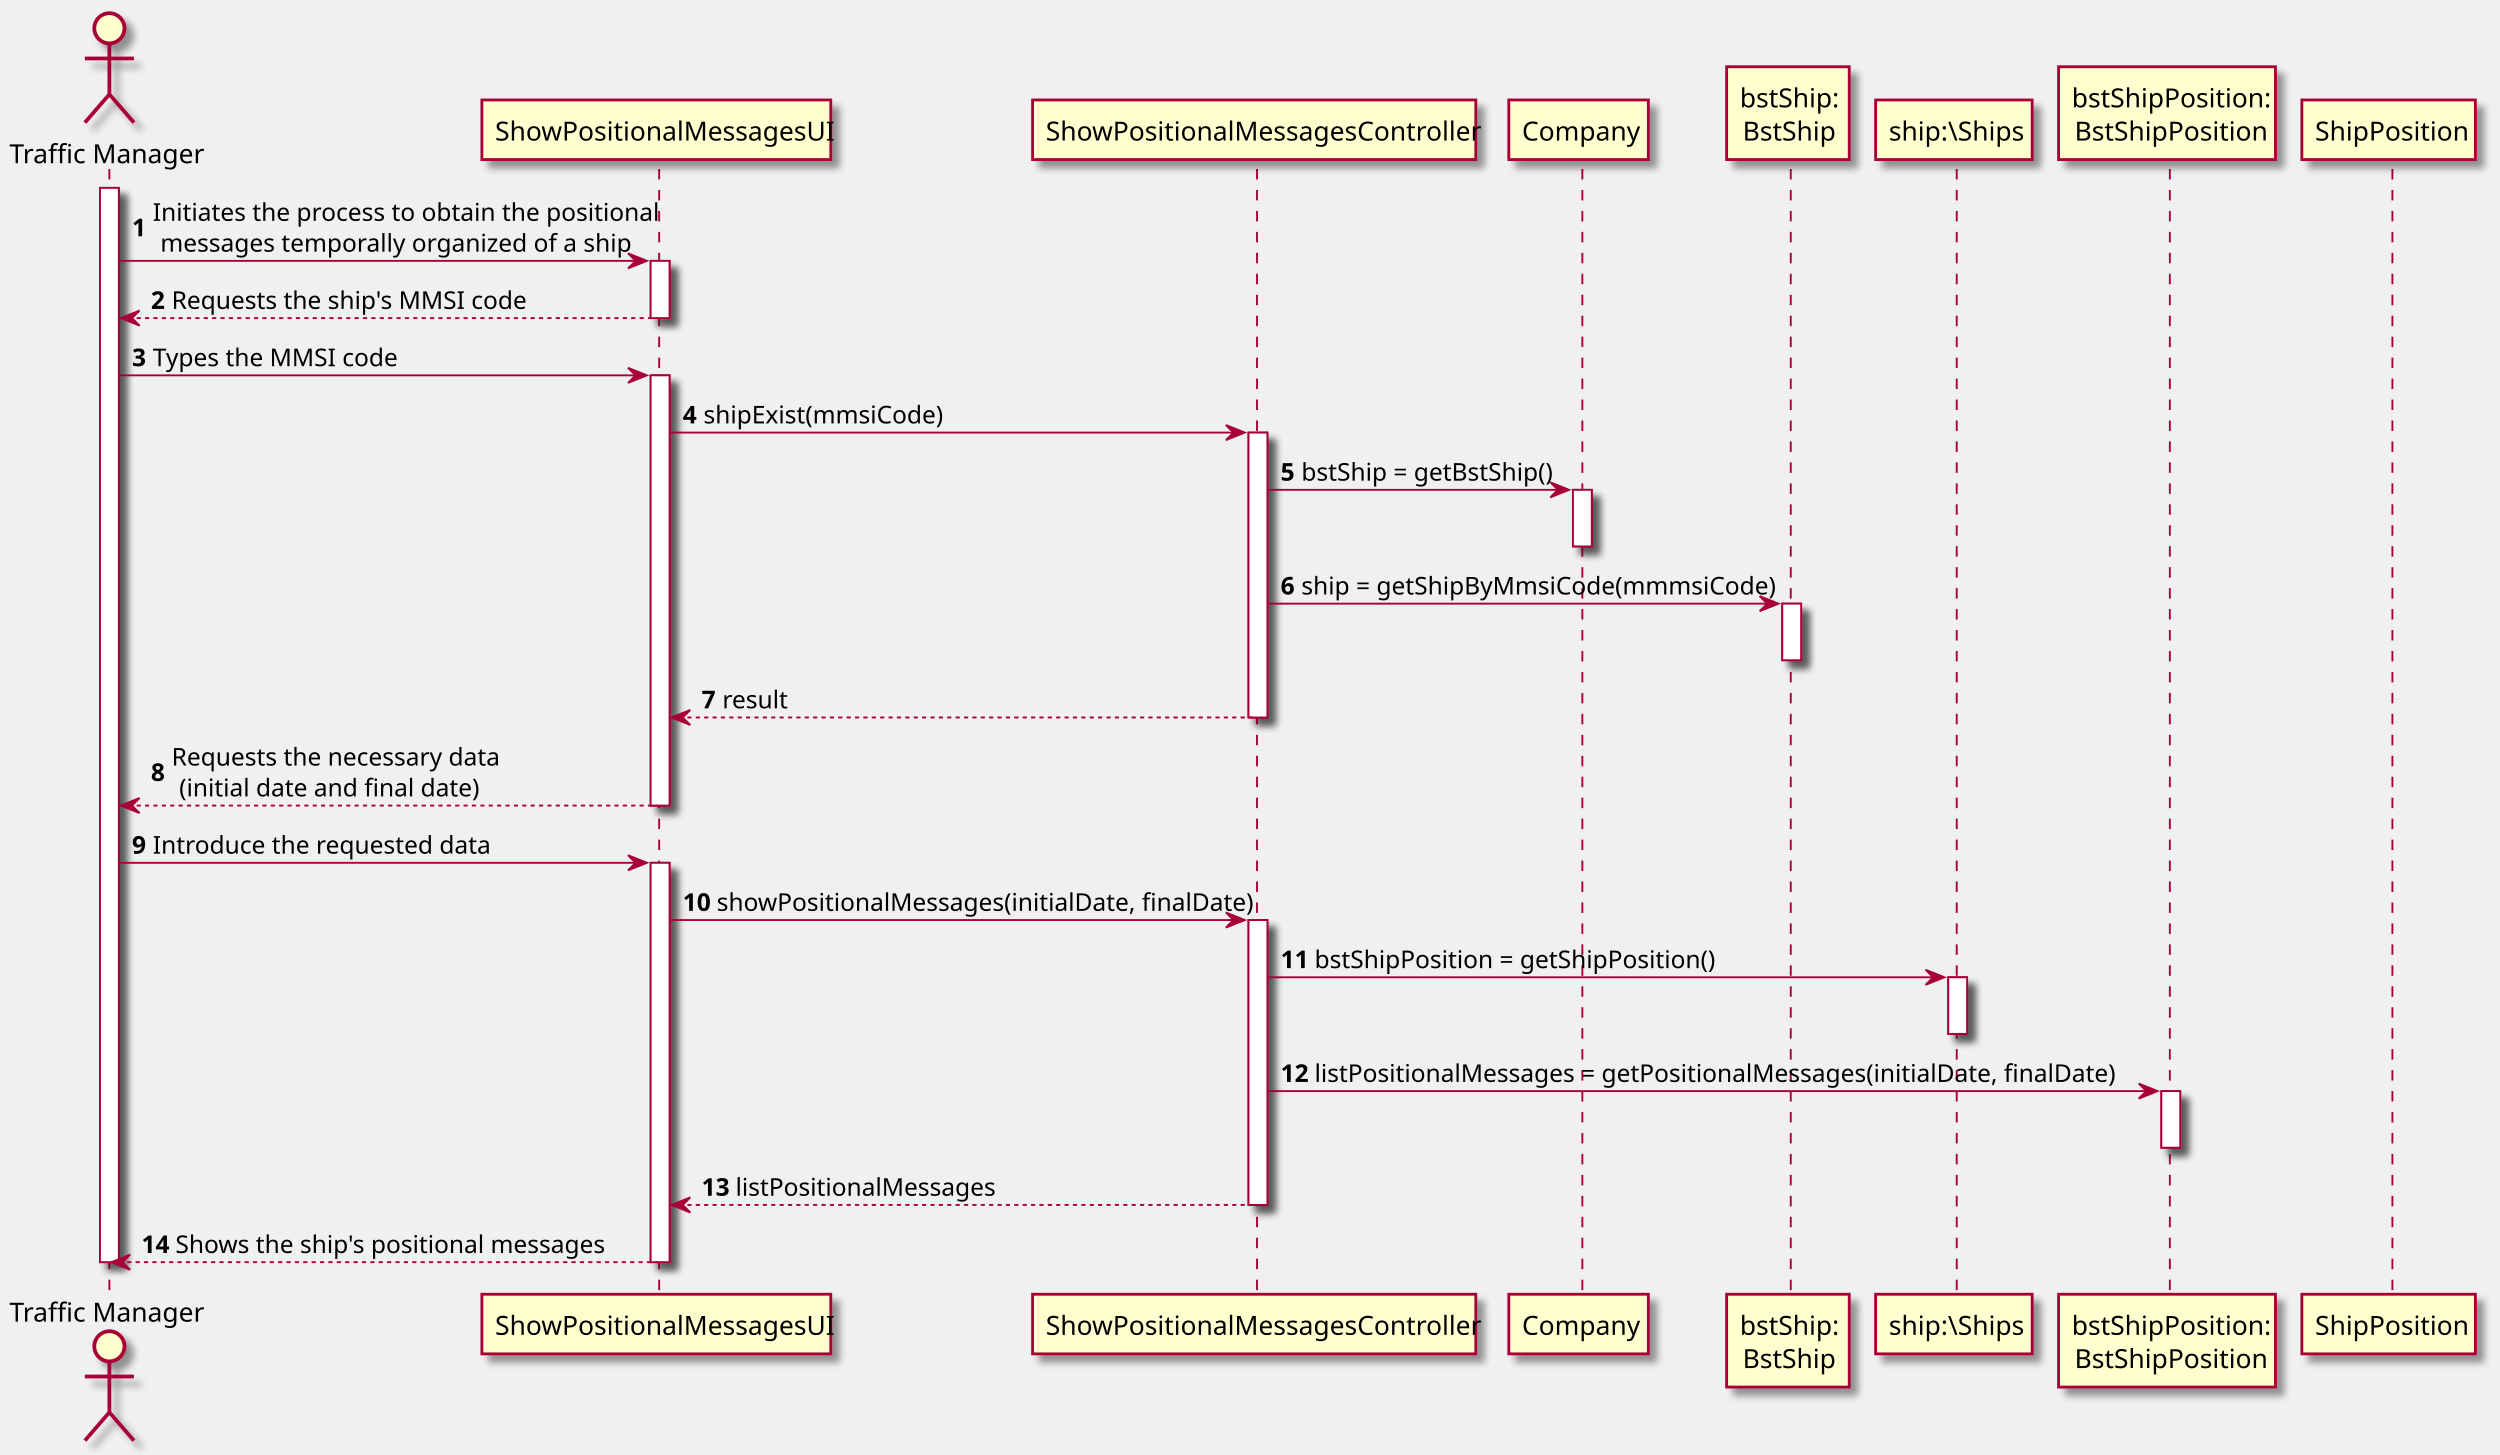
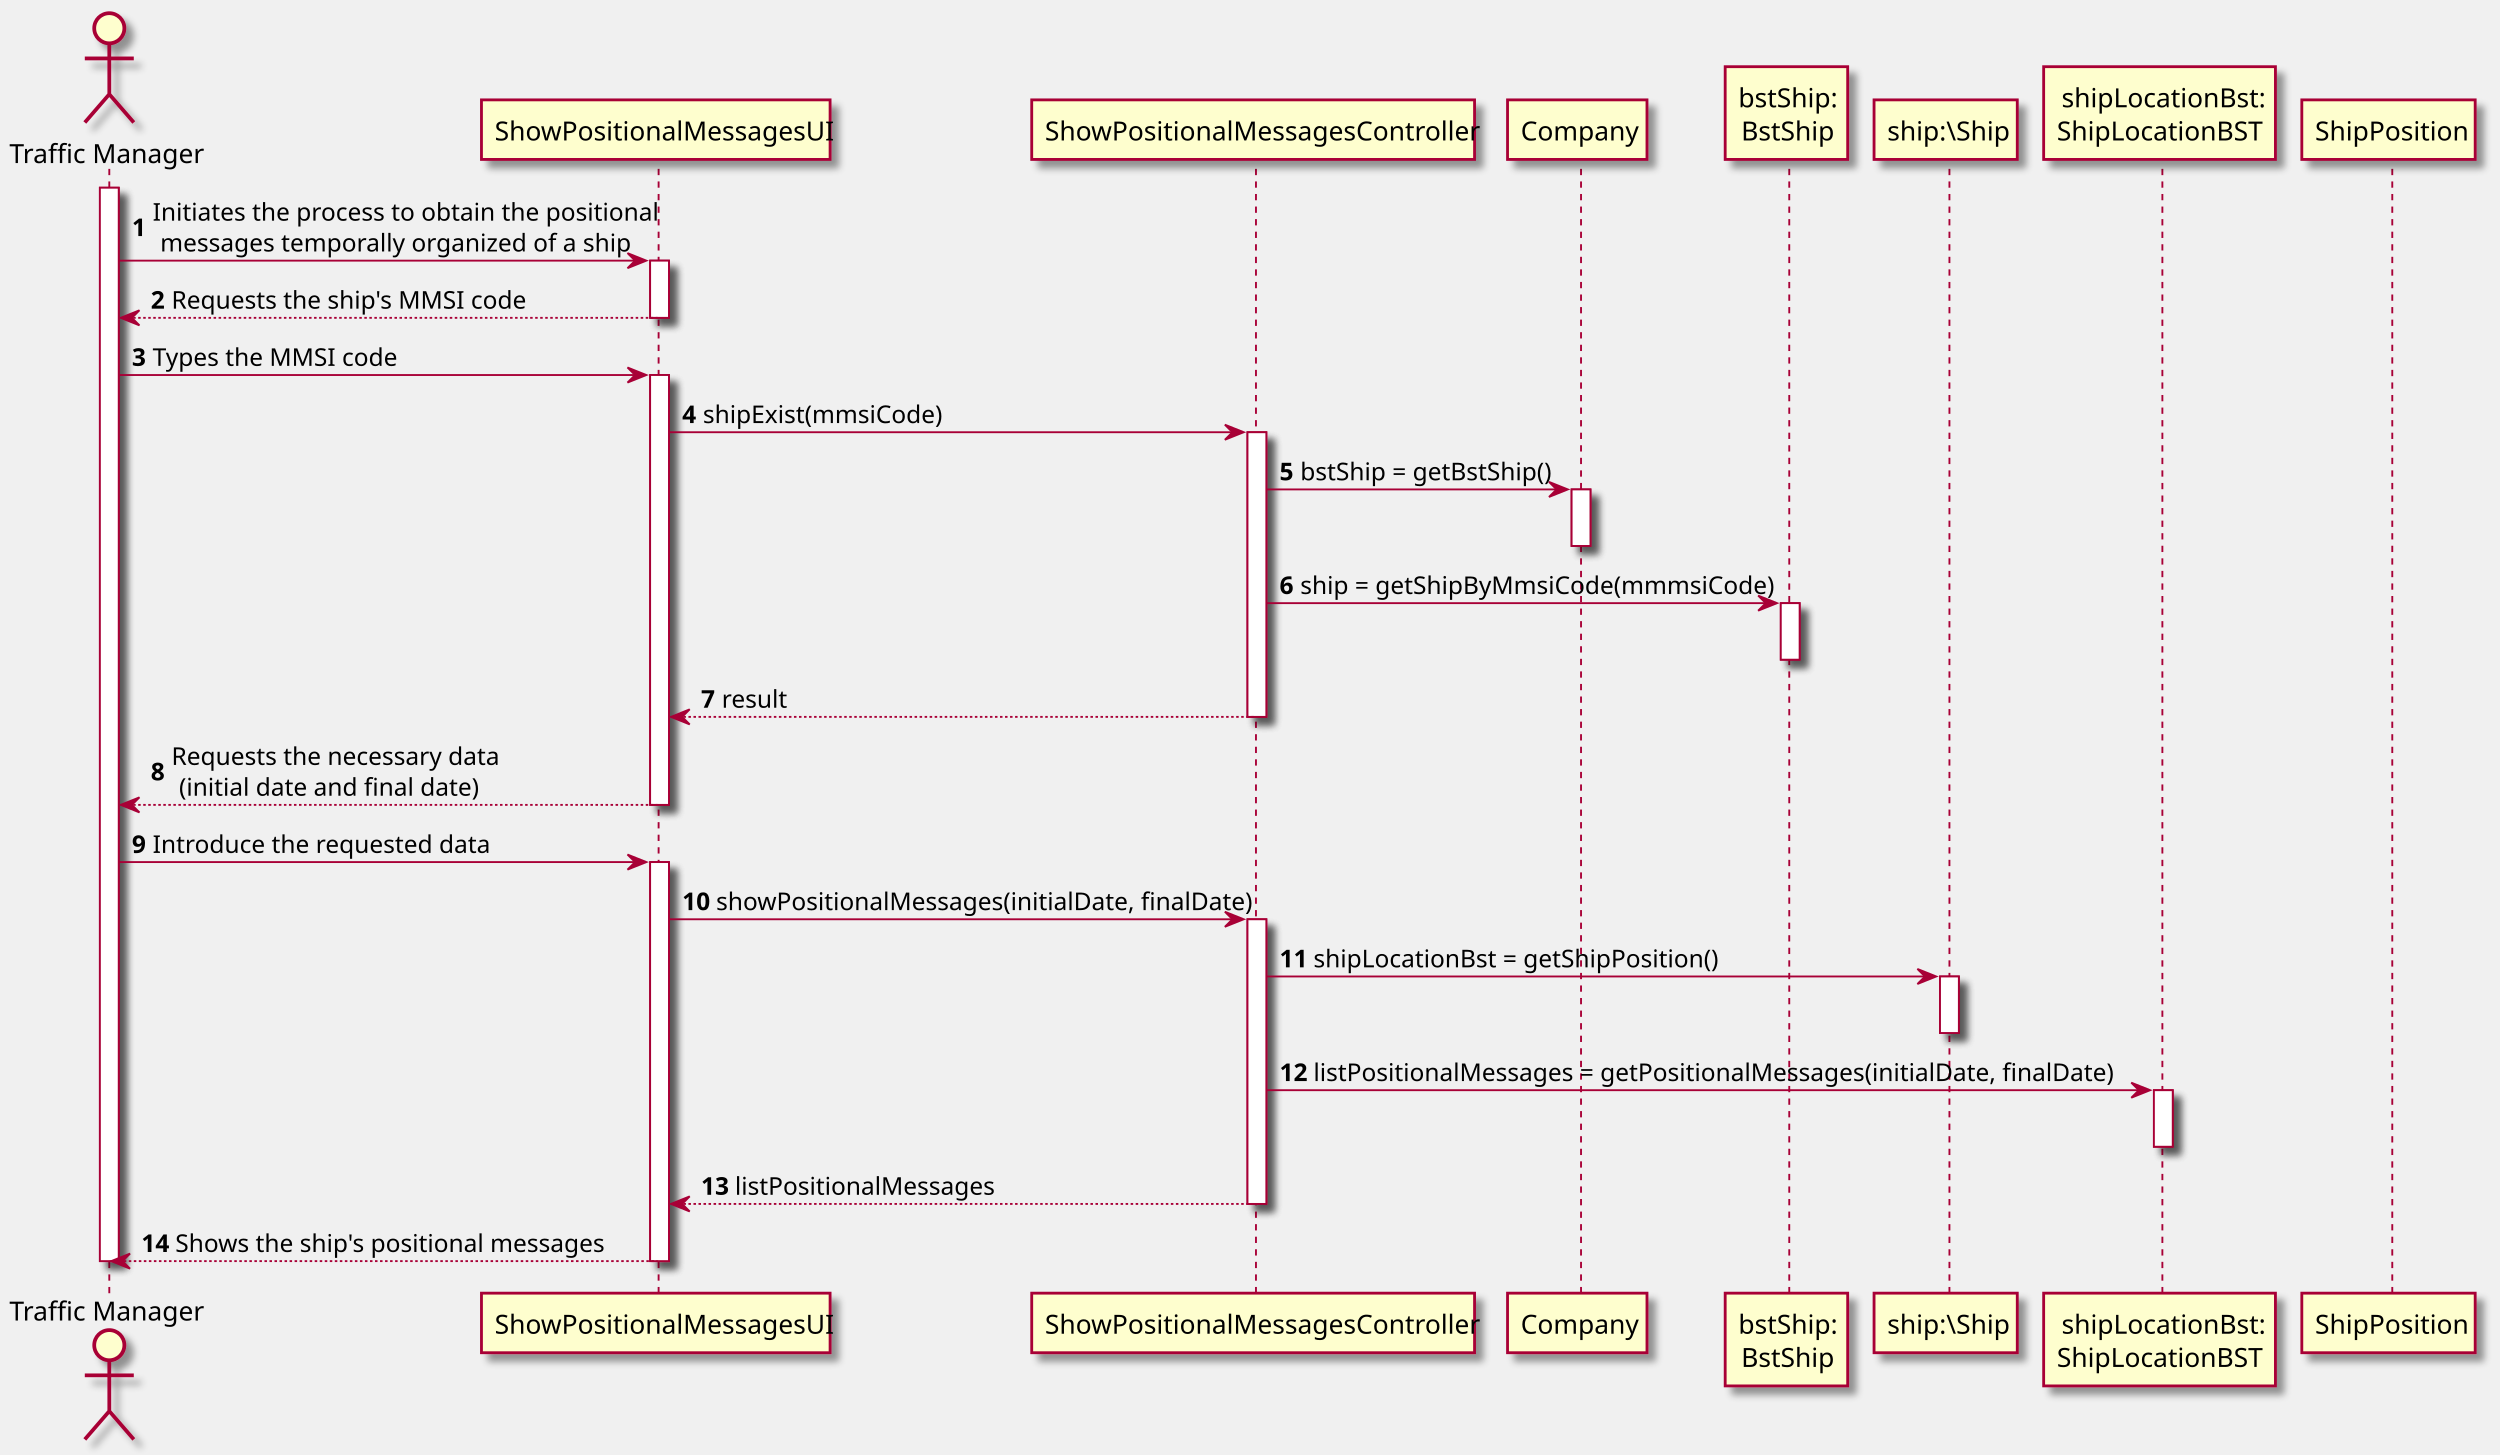
- <svg xmlns="http://www.w3.org/2000/svg" contentScriptType="application/ecmascript" contentStyleType="text/css" height="694.8px" preserveAspectRatio="none" style="width:1193px;height:694px;" version="1.1" viewBox="0 0 1193 694" width="1193.4px" zoomAndPan="magnify">
+ <svg xmlns="http://www.w3.org/2000/svg" contentScriptType="application/ecmascript" contentStyleType="text/css" height="1158px" preserveAspectRatio="none" style="width:1990px;height:1158px;" version="1.1" viewBox="0 0 1990 1158" width="1990.5px" zoomAndPan="magnify">
  <defs>
-     <filter height="300%" id="f17ytvxki467ck" width="300%" x="-1" y="-1">
-       <feGaussianBlur result="blurOut" stdDeviation="1.8" />
+     <filter height="300%" id="fx8nibefxj33z" width="300%" x="-1" y="-1">
+       <feGaussianBlur result="blurOut" stdDeviation="3.0" />
      <feColorMatrix in="blurOut" result="blurOut2" type="matrix" values="0 0 0 0 0 0 0 0 0 0 0 0 0 0 0 0 0 0 .4 0" />
-       <feOffset dx="3.6" dy="3.6" in="blurOut2" result="blurOut3" />
+       <feOffset dx="6.0" dy="6.0" in="blurOut2" result="blurOut3" />
      <feBlend in="SourceGraphic" in2="blurOut3" mode="normal" />
    </filter>
  </defs>
  <g>
-     <rect fill="#FFFFFF" filter="url(#f17ytvxki467ck)" height="512.663" style="stroke:#A80036;stroke-width:0.9;" width="9" x="47.7" y="89.648" />
-     <rect fill="#FFFFFF" filter="url(#f17ytvxki467ck)" height="27.316" style="stroke:#A80036;stroke-width:0.9;" width="9" x="310.5" y="124.481" />
-     <rect fill="#FFFFFF" filter="url(#f17ytvxki467ck)" height="205.298" style="stroke:#A80036;stroke-width:0.9;" width="9" x="310.5" y="179.114" />
-     <rect fill="#FFFFFF" filter="url(#f17ytvxki467ck)" height="190.582" style="stroke:#A80036;stroke-width:0.9;" width="9" x="310.5" y="411.729" />
-     <rect fill="#FFFFFF" filter="url(#f17ytvxki467ck)" height="135.949" style="stroke:#A80036;stroke-width:0.9;" width="9" x="595.8" y="206.43" />
-     <rect fill="#FFFFFF" filter="url(#f17ytvxki467ck)" height="135.949" style="stroke:#A80036;stroke-width:0.9;" width="9" x="595.8" y="439.045" />
-     <rect fill="#FFFFFF" filter="url(#f17ytvxki467ck)" height="27" style="stroke:#A80036;stroke-width:0.9;" width="9" x="750.6" y="233.747" />
-     <rect fill="#FFFFFF" filter="url(#f17ytvxki467ck)" height="27" style="stroke:#A80036;stroke-width:0.9;" width="9" x="850.5" y="288.063" />
-     <rect fill="#FFFFFF" filter="url(#f17ytvxki467ck)" height="27" style="stroke:#A80036;stroke-width:0.9;" width="9" x="929.7" y="466.362" />
-     <rect fill="#FFFFFF" filter="url(#f17ytvxki467ck)" height="27" style="stroke:#A80036;stroke-width:0.9;" width="9" x="1031.4" y="520.678" />
-     <line style="stroke:#A80036;stroke-width:0.9;stroke-dasharray:5.0,5.0;" x1="52.2" x2="52.2" y1="80.648" y2="618.511" />
-     <line style="stroke:#A80036;stroke-width:0.9;stroke-dasharray:5.0,5.0;" x1="314.55" x2="314.55" y1="80.648" y2="618.511" />
-     <line style="stroke:#A80036;stroke-width:0.9;stroke-dasharray:5.0,5.0;" x1="599.85" x2="599.85" y1="80.648" y2="618.511" />
-     <line style="stroke:#A80036;stroke-width:0.9;stroke-dasharray:5.0,5.0;" x1="755.1" x2="755.1" y1="80.648" y2="618.511" />
-     <line style="stroke:#A80036;stroke-width:0.9;stroke-dasharray:5.0,5.0;" x1="854.55" x2="854.55" y1="80.648" y2="618.511" />
-     <line style="stroke:#A80036;stroke-width:0.9;stroke-dasharray:5.0,5.0;" x1="933.75" x2="933.75" y1="80.648" y2="618.511" />
-     <line style="stroke:#A80036;stroke-width:0.9;stroke-dasharray:5.0,5.0;" x1="1035.45" x2="1035.45" y1="80.648" y2="618.511" />
-     <line style="stroke:#A80036;stroke-width:0.9;stroke-dasharray:5.0,5.0;" x1="1141.65" x2="1141.65" y1="80.648" y2="618.511" />
-     <text fill="#000000" font-family="sans-serif" font-size="12.6" lengthAdjust="spacing" textLength="90" x="4.5" y="77.88">Traffic Manager</text>
-     <ellipse cx="52.2" cy="13.5" fill="#FEFECE" filter="url(#f17ytvxki467ck)" rx="7.2" ry="7.2" style="stroke:#A80036;stroke-width:1.8;" />
-     <path d="M52.2,20.7 L52.2,45 M40.5,27.9 L63.9,27.9 M52.2,45 L40.5,58.5 M52.2,45 L63.9,58.5 " fill="none" filter="url(#f17ytvxki467ck)" style="stroke:#A80036;stroke-width:1.8;" />
-     <text fill="#000000" font-family="sans-serif" font-size="12.6" lengthAdjust="spacing" textLength="90" x="4.5" y="630.691">Traffic Manager</text>
-     <ellipse cx="52.2" cy="642.459" fill="#FEFECE" filter="url(#f17ytvxki467ck)" rx="7.2" ry="7.2" style="stroke:#A80036;stroke-width:1.8;" />
-     <path d="M52.2,649.659 L52.2,673.959 M40.5,656.859 L63.9,656.859 M52.2,673.959 L40.5,687.459 M52.2,673.959 L63.9,687.459 " fill="none" filter="url(#f17ytvxki467ck)" style="stroke:#A80036;stroke-width:1.8;" />
-     <rect fill="#FEFECE" filter="url(#f17ytvxki467ck)" height="28.448" style="stroke:#A80036;stroke-width:1.35;" width="166.5" x="229.95" y="47.7" />
-     <text fill="#000000" font-family="sans-serif" font-size="12.6" lengthAdjust="spacing" textLength="153.9" x="236.25" y="67.08">ShowPositionalMessagesUI</text>
-     <rect fill="#FEFECE" filter="url(#f17ytvxki467ck)" height="28.448" style="stroke:#A80036;stroke-width:1.35;" width="166.5" x="229.95" y="617.611" />
-     <text fill="#000000" font-family="sans-serif" font-size="12.6" lengthAdjust="spacing" textLength="153.9" x="236.25" y="636.991">ShowPositionalMessagesUI</text>
-     <rect fill="#FEFECE" filter="url(#f17ytvxki467ck)" height="28.448" style="stroke:#A80036;stroke-width:1.35;" width="211.5" x="492.75" y="47.7" />
-     <text fill="#000000" font-family="sans-serif" font-size="12.6" lengthAdjust="spacing" textLength="198.9" x="499.05" y="67.08">ShowPositionalMessagesController</text>
-     <rect fill="#FEFECE" filter="url(#f17ytvxki467ck)" height="28.448" style="stroke:#A80036;stroke-width:1.35;" width="211.5" x="492.75" y="617.611" />
-     <text fill="#000000" font-family="sans-serif" font-size="12.6" lengthAdjust="spacing" textLength="198.9" x="499.05" y="636.991">ShowPositionalMessagesController</text>
-     <rect fill="#FEFECE" filter="url(#f17ytvxki467ck)" height="28.448" style="stroke:#A80036;stroke-width:1.35;" width="66.6" x="720" y="47.7" />
-     <text fill="#000000" font-family="sans-serif" font-size="12.6" lengthAdjust="spacing" textLength="54" x="726.3" y="67.08">Company</text>
-     <rect fill="#FEFECE" filter="url(#f17ytvxki467ck)" height="28.448" style="stroke:#A80036;stroke-width:1.35;" width="66.6" x="720" y="617.611" />
-     <text fill="#000000" font-family="sans-serif" font-size="12.6" lengthAdjust="spacing" textLength="54" x="726.3" y="636.991">Company</text>
-     <rect fill="#FEFECE" filter="url(#f17ytvxki467ck)" height="44.297" style="stroke:#A80036;stroke-width:1.35;" width="58.5" x="823.95" y="31.852" />
-     <text fill="#000000" font-family="sans-serif" font-size="12.6" lengthAdjust="spacing" textLength="45.9" x="830.25" y="51.231">bstShip:</text>
-     <text fill="#000000" font-family="sans-serif" font-size="12.6" lengthAdjust="spacing" textLength="43.2" x="831.6" y="67.08">BstShip</text>
-     <rect fill="#FEFECE" filter="url(#f17ytvxki467ck)" height="44.297" style="stroke:#A80036;stroke-width:1.35;" width="58.5" x="823.95" y="617.611" />
-     <text fill="#000000" font-family="sans-serif" font-size="12.6" lengthAdjust="spacing" textLength="45.9" x="830.25" y="636.991">bstShip:</text>
-     <text fill="#000000" font-family="sans-serif" font-size="12.6" lengthAdjust="spacing" textLength="43.2" x="831.6" y="652.839">BstShip</text>
-     <rect fill="#FEFECE" filter="url(#f17ytvxki467ck)" height="28.448" style="stroke:#A80036;stroke-width:1.35;" width="74.7" x="895.05" y="47.7" />
-     <text fill="#000000" font-family="sans-serif" font-size="12.6" lengthAdjust="spacing" textLength="62.1" x="901.35" y="67.08">ship:\Ships</text>
-     <rect fill="#FEFECE" filter="url(#f17ytvxki467ck)" height="28.448" style="stroke:#A80036;stroke-width:1.35;" width="74.7" x="895.05" y="617.611" />
-     <text fill="#000000" font-family="sans-serif" font-size="12.6" lengthAdjust="spacing" textLength="62.1" x="901.35" y="636.991">ship:\Ships</text>
-     <rect fill="#FEFECE" filter="url(#f17ytvxki467ck)" height="44.297" style="stroke:#A80036;stroke-width:1.35;" width="103.5" x="982.35" y="31.852" />
-     <text fill="#000000" font-family="sans-serif" font-size="12.6" lengthAdjust="spacing" textLength="90.9" x="988.65" y="51.231">bstShipPosition:</text>
-     <text fill="#000000" font-family="sans-serif" font-size="12.6" lengthAdjust="spacing" textLength="88.2" x="990" y="67.08">BstShipPosition</text>
-     <rect fill="#FEFECE" filter="url(#f17ytvxki467ck)" height="44.297" style="stroke:#A80036;stroke-width:1.35;" width="103.5" x="982.35" y="617.611" />
-     <text fill="#000000" font-family="sans-serif" font-size="12.6" lengthAdjust="spacing" textLength="90.9" x="988.65" y="636.991">bstShipPosition:</text>
-     <text fill="#000000" font-family="sans-serif" font-size="12.6" lengthAdjust="spacing" textLength="88.2" x="990" y="652.839">BstShipPosition</text>
-     <rect fill="#FEFECE" filter="url(#f17ytvxki467ck)" height="28.448" style="stroke:#A80036;stroke-width:1.35;" width="82.8" x="1098.45" y="47.7" />
-     <text fill="#000000" font-family="sans-serif" font-size="12.6" lengthAdjust="spacing" textLength="70.2" x="1104.75" y="67.08">ShipPosition</text>
-     <rect fill="#FEFECE" filter="url(#f17ytvxki467ck)" height="28.448" style="stroke:#A80036;stroke-width:1.35;" width="82.8" x="1098.45" y="617.611" />
-     <text fill="#000000" font-family="sans-serif" font-size="12.6" lengthAdjust="spacing" textLength="70.2" x="1104.75" y="636.991">ShipPosition</text>
-     <rect fill="#FFFFFF" filter="url(#f17ytvxki467ck)" height="512.663" style="stroke:#A80036;stroke-width:0.9;" width="9" x="47.7" y="89.648" />
-     <rect fill="#FFFFFF" filter="url(#f17ytvxki467ck)" height="27.316" style="stroke:#A80036;stroke-width:0.9;" width="9" x="310.5" y="124.481" />
-     <rect fill="#FFFFFF" filter="url(#f17ytvxki467ck)" height="205.298" style="stroke:#A80036;stroke-width:0.9;" width="9" x="310.5" y="179.114" />
-     <rect fill="#FFFFFF" filter="url(#f17ytvxki467ck)" height="190.582" style="stroke:#A80036;stroke-width:0.9;" width="9" x="310.5" y="411.729" />
-     <rect fill="#FFFFFF" filter="url(#f17ytvxki467ck)" height="135.949" style="stroke:#A80036;stroke-width:0.9;" width="9" x="595.8" y="206.43" />
-     <rect fill="#FFFFFF" filter="url(#f17ytvxki467ck)" height="135.949" style="stroke:#A80036;stroke-width:0.9;" width="9" x="595.8" y="439.045" />
-     <rect fill="#FFFFFF" filter="url(#f17ytvxki467ck)" height="27" style="stroke:#A80036;stroke-width:0.9;" width="9" x="750.6" y="233.747" />
-     <rect fill="#FFFFFF" filter="url(#f17ytvxki467ck)" height="27" style="stroke:#A80036;stroke-width:0.9;" width="9" x="850.5" y="288.063" />
-     <rect fill="#FFFFFF" filter="url(#f17ytvxki467ck)" height="27" style="stroke:#A80036;stroke-width:0.9;" width="9" x="929.7" y="466.362" />
-     <rect fill="#FFFFFF" filter="url(#f17ytvxki467ck)" height="27" style="stroke:#A80036;stroke-width:0.9;" width="9" x="1031.4" y="520.678" />
-     <polygon fill="#A80036" points="299.7,120.881,308.7,124.481,299.7,128.081,303.3,124.481" style="stroke:#A80036;stroke-width:0.9;" />
-     <line style="stroke:#A80036;stroke-width:0.9;" x1="56.7" x2="305.1" y1="124.481" y2="124.481" />
-     <text fill="#000000" font-family="sans-serif" font-size="11.7" font-weight="bold" lengthAdjust="spacing" textLength="6.3" x="63" y="112.752">1</text>
-     <text fill="#000000" font-family="sans-serif" font-size="11.7" lengthAdjust="spacing" textLength="226.8" x="72.9" y="105.394">Initiates the process to obtain the positional</text>
-     <text fill="#000000" font-family="sans-serif" font-size="11.7" lengthAdjust="spacing" textLength="213.3" x="76.5" y="120.11">messages temporally organized of a ship</text>
-     <polygon fill="#A80036" points="66.6,148.198,57.6,151.798,66.6,155.398,63,151.798" style="stroke:#A80036;stroke-width:0.9;" />
-     <line style="stroke:#A80036;stroke-width:0.9;stroke-dasharray:2.0,2.0;" x1="61.2" x2="314.1" y1="151.798" y2="151.798" />
-     <text fill="#000000" font-family="sans-serif" font-size="11.7" font-weight="bold" lengthAdjust="spacing" textLength="6.3" x="72" y="147.427">2</text>
-     <text fill="#000000" font-family="sans-serif" font-size="11.7" lengthAdjust="spacing" textLength="165.6" x="81.9" y="147.427">Requests the ship's MMSI code</text>
-     <polygon fill="#A80036" points="299.7,175.514,308.7,179.114,299.7,182.714,303.3,179.114" style="stroke:#A80036;stroke-width:0.9;" />
-     <line style="stroke:#A80036;stroke-width:0.9;" x1="56.7" x2="305.1" y1="179.114" y2="179.114" />
-     <text fill="#000000" font-family="sans-serif" font-size="11.7" font-weight="bold" lengthAdjust="spacing" textLength="6.3" x="63" y="174.743">3</text>
-     <text fill="#000000" font-family="sans-serif" font-size="11.7" lengthAdjust="spacing" textLength="114.3" x="72.9" y="174.743">Types the MMSI code</text>
-     <polygon fill="#A80036" points="585,202.831,594,206.43,585,210.03,588.6,206.43" style="stroke:#A80036;stroke-width:0.9;" />
-     <line style="stroke:#A80036;stroke-width:0.9;" x1="319.5" x2="590.4" y1="206.43" y2="206.43" />
-     <text fill="#000000" font-family="sans-serif" font-size="11.7" font-weight="bold" lengthAdjust="spacing" textLength="6.3" x="325.8" y="202.06">4</text>
-     <text fill="#000000" font-family="sans-serif" font-size="11.7" lengthAdjust="spacing" textLength="111.6" x="335.7" y="202.06">shipExist(mmsiCode)</text>
-     <polygon fill="#A80036" points="739.8,230.147,748.8,233.747,739.8,237.347,743.4,233.747" style="stroke:#A80036;stroke-width:0.9;" />
-     <line style="stroke:#A80036;stroke-width:0.9;" x1="604.8" x2="745.2" y1="233.747" y2="233.747" />
-     <text fill="#000000" font-family="sans-serif" font-size="11.7" font-weight="bold" lengthAdjust="spacing" textLength="6.3" x="611.1" y="229.376">5</text>
-     <text fill="#000000" font-family="sans-serif" font-size="11.7" lengthAdjust="spacing" textLength="118.8" x="621" y="229.376">bstShip = getBstShip()</text>
-     <polygon fill="#A80036" points="839.7,284.463,848.7,288.063,839.7,291.663,843.3,288.063" style="stroke:#A80036;stroke-width:0.9;" />
-     <line style="stroke:#A80036;stroke-width:0.9;" x1="604.8" x2="845.1" y1="288.063" y2="288.063" />
-     <text fill="#000000" font-family="sans-serif" font-size="11.7" font-weight="bold" lengthAdjust="spacing" textLength="6.3" x="611.1" y="283.692">6</text>
-     <text fill="#000000" font-family="sans-serif" font-size="11.7" lengthAdjust="spacing" textLength="218.7" x="621" y="283.692">ship = getShipByMmsiCode(mmmsiCode)</text>
-     <polygon fill="#A80036" points="329.4,338.78,320.4,342.38,329.4,345.98,325.8,342.38" style="stroke:#A80036;stroke-width:0.9;" />
-     <line style="stroke:#A80036;stroke-width:0.9;stroke-dasharray:2.0,2.0;" x1="324" x2="599.4" y1="342.38" y2="342.38" />
-     <text fill="#000000" font-family="sans-serif" font-size="11.7" font-weight="bold" lengthAdjust="spacing" textLength="6.3" x="334.8" y="338.009">7</text>
-     <text fill="#000000" font-family="sans-serif" font-size="11.7" lengthAdjust="spacing" textLength="28.8" x="344.7" y="338.009">result</text>
-     <polygon fill="#A80036" points="66.6,380.812,57.6,384.413,66.6,388.012,63,384.413" style="stroke:#A80036;stroke-width:0.9;" />
-     <line style="stroke:#A80036;stroke-width:0.9;stroke-dasharray:2.0,2.0;" x1="61.2" x2="314.1" y1="384.413" y2="384.413" />
-     <text fill="#000000" font-family="sans-serif" font-size="11.7" font-weight="bold" lengthAdjust="spacing" textLength="6.3" x="72" y="372.683">8</text>
-     <text fill="#000000" font-family="sans-serif" font-size="11.7" lengthAdjust="spacing" textLength="153" x="81.9" y="365.325">Requests the necessary data</text>
-     <text fill="#000000" font-family="sans-serif" font-size="11.7" lengthAdjust="spacing" textLength="133.2" x="85.5" y="380.042">(initial date and final date)</text>
-     <polygon fill="#A80036" points="299.7,408.129,308.7,411.729,299.7,415.329,303.3,411.729" style="stroke:#A80036;stroke-width:0.9;" />
-     <line style="stroke:#A80036;stroke-width:0.9;" x1="56.7" x2="305.1" y1="411.729" y2="411.729" />
-     <text fill="#000000" font-family="sans-serif" font-size="11.7" font-weight="bold" lengthAdjust="spacing" textLength="6.3" x="63" y="407.358">9</text>
-     <text fill="#000000" font-family="sans-serif" font-size="11.7" lengthAdjust="spacing" textLength="148.5" x="72.9" y="407.358">Introduce the requested data</text>
-     <polygon fill="#A80036" points="585,435.445,594,439.045,585,442.645,588.6,439.045" style="stroke:#A80036;stroke-width:0.9;" />
-     <line style="stroke:#A80036;stroke-width:0.9;" x1="319.5" x2="590.4" y1="439.045" y2="439.045" />
-     <text fill="#000000" font-family="sans-serif" font-size="11.7" font-weight="bold" lengthAdjust="spacing" textLength="12.6" x="325.8" y="434.675">10</text>
-     <text fill="#000000" font-family="sans-serif" font-size="11.7" lengthAdjust="spacing" textLength="243" x="342" y="434.675">showPositionalMessages(initialDate, finalDate)</text>
-     <polygon fill="#A80036" points="918.9,462.762,927.9,466.362,918.9,469.962,922.5,466.362" style="stroke:#A80036;stroke-width:0.9;" />
-     <line style="stroke:#A80036;stroke-width:0.9;" x1="604.8" x2="924.3" y1="466.362" y2="466.362" />
-     <text fill="#000000" font-family="sans-serif" font-size="11.7" font-weight="bold" lengthAdjust="spacing" textLength="12.6" x="611.1" y="461.991">11</text>
-     <text fill="#000000" font-family="sans-serif" font-size="11.7" lengthAdjust="spacing" textLength="185.4" x="627.3" y="461.991">bstShipPosition = getShipPosition()</text>
-     <polygon fill="#A80036" points="1020.6,517.078,1029.6,520.678,1020.6,524.278,1024.2,520.678" style="stroke:#A80036;stroke-width:0.9;" />
-     <line style="stroke:#A80036;stroke-width:0.9;" x1="604.8" x2="1026" y1="520.678" y2="520.678" />
-     <text fill="#000000" font-family="sans-serif" font-size="11.7" font-weight="bold" lengthAdjust="spacing" textLength="12.6" x="611.1" y="516.307">12</text>
-     <text fill="#000000" font-family="sans-serif" font-size="11.7" lengthAdjust="spacing" textLength="367.2" x="627.3" y="516.307">listPositionalMessages = getPositionalMessages(initialDate, finalDate)</text>
-     <polygon fill="#A80036" points="329.4,571.394,320.4,574.995,329.4,578.595,325.8,574.995" style="stroke:#A80036;stroke-width:0.9;" />
-     <line style="stroke:#A80036;stroke-width:0.9;stroke-dasharray:2.0,2.0;" x1="324" x2="599.4" y1="574.995" y2="574.995" />
-     <text fill="#000000" font-family="sans-serif" font-size="11.7" font-weight="bold" lengthAdjust="spacing" textLength="12.6" x="334.8" y="570.624">13</text>
-     <text fill="#000000" font-family="sans-serif" font-size="11.7" lengthAdjust="spacing" textLength="120.6" x="351" y="570.624">listPositionalMessages</text>
-     <polygon fill="#A80036" points="62.1,598.711,53.1,602.311,62.1,605.911,58.5,602.311" style="stroke:#A80036;stroke-width:0.9;" />
-     <line style="stroke:#A80036;stroke-width:0.9;stroke-dasharray:2.0,2.0;" x1="56.7" x2="314.1" y1="602.311" y2="602.311" />
-     <text fill="#000000" font-family="sans-serif" font-size="11.7" font-weight="bold" lengthAdjust="spacing" textLength="12.6" x="67.5" y="597.94">14</text>
-     <text fill="#000000" font-family="sans-serif" font-size="11.7" lengthAdjust="spacing" textLength="198.9" x="83.7" y="597.94">Shows the ship's positional messages</text>
+     <rect fill="#FFFFFF" filter="url(#fx8nibefxj33z)" height="854.438" style="stroke:#A80036;stroke-width:1.5;" width="15" x="79.5" y="149.414" />
+     <rect fill="#FFFFFF" filter="url(#fx8nibefxj33z)" height="45.527" style="stroke:#A80036;stroke-width:1.5;" width="15" x="517.5" y="207.469" />
+     <rect fill="#FFFFFF" filter="url(#fx8nibefxj33z)" height="342.164" style="stroke:#A80036;stroke-width:1.5;" width="15" x="517.5" y="298.523" />
+     <rect fill="#FFFFFF" filter="url(#fx8nibefxj33z)" height="317.637" style="stroke:#A80036;stroke-width:1.5;" width="15" x="517.5" y="686.215" />
+     <rect fill="#FFFFFF" filter="url(#fx8nibefxj33z)" height="226.582" style="stroke:#A80036;stroke-width:1.5;" width="15" x="993" y="344.051" />
+     <rect fill="#FFFFFF" filter="url(#fx8nibefxj33z)" height="226.582" style="stroke:#A80036;stroke-width:1.5;" width="15" x="993" y="731.742" />
+     <rect fill="#FFFFFF" filter="url(#fx8nibefxj33z)" height="45" style="stroke:#A80036;stroke-width:1.5;" width="15" x="1251" y="389.578" />
+     <rect fill="#FFFFFF" filter="url(#fx8nibefxj33z)" height="45" style="stroke:#A80036;stroke-width:1.5;" width="15" x="1417.5" y="480.106" />
+     <rect fill="#FFFFFF" filter="url(#fx8nibefxj33z)" height="45" style="stroke:#A80036;stroke-width:1.5;" width="15" x="1544.25" y="777.269" />
+     <rect fill="#FFFFFF" filter="url(#fx8nibefxj33z)" height="45" style="stroke:#A80036;stroke-width:1.5;" width="15" x="1714.5" y="867.797" />
+     <line style="stroke:#A80036;stroke-width:1.5;stroke-dasharray:5.0,5.0;" x1="87" x2="87" y1="134.414" y2="1030.852" />
+     <line style="stroke:#A80036;stroke-width:1.5;stroke-dasharray:5.0,5.0;" x1="524.25" x2="524.25" y1="134.414" y2="1030.852" />
+     <line style="stroke:#A80036;stroke-width:1.5;stroke-dasharray:5.0,5.0;" x1="999.75" x2="999.75" y1="134.414" y2="1030.852" />
+     <line style="stroke:#A80036;stroke-width:1.5;stroke-dasharray:5.0,5.0;" x1="1258.5" x2="1258.5" y1="134.414" y2="1030.852" />
+     <line style="stroke:#A80036;stroke-width:1.5;stroke-dasharray:5.0,5.0;" x1="1424.25" x2="1424.25" y1="134.414" y2="1030.852" />
+     <line style="stroke:#A80036;stroke-width:1.5;stroke-dasharray:5.0,5.0;" x1="1551.75" x2="1551.75" y1="134.414" y2="1030.852" />
+     <line style="stroke:#A80036;stroke-width:1.5;stroke-dasharray:5.0,5.0;" x1="1721.25" x2="1721.25" y1="134.414" y2="1030.852" />
+     <line style="stroke:#A80036;stroke-width:1.5;stroke-dasharray:5.0,5.0;" x1="1904.25" x2="1904.25" y1="134.414" y2="1030.852" />
+     <text fill="#000000" font-family="sans-serif" font-size="21" lengthAdjust="spacing" textLength="150" x="7.5" y="129.8">Traffic Manager</text>
+     <ellipse cx="87" cy="22.5" fill="#FEFECE" filter="url(#fx8nibefxj33z)" rx="12" ry="12" style="stroke:#A80036;stroke-width:3.0;" />
+     <path d="M87,34.5 L87,75 M67.5,46.5 L106.5,46.5 M87,75 L67.5,97.5 M87,75 L106.5,97.5 " fill="none" filter="url(#fx8nibefxj33z)" style="stroke:#A80036;stroke-width:3.0;" />
+     <text fill="#000000" font-family="sans-serif" font-size="21" lengthAdjust="spacing" textLength="150" x="7.5" y="1051.151">Traffic Manager</text>
+     <ellipse cx="87" cy="1070.766" fill="#FEFECE" filter="url(#fx8nibefxj33z)" rx="12" ry="12" style="stroke:#A80036;stroke-width:3.0;" />
+     <path d="M87,1082.766 L87,1123.266 M67.5,1094.766 L106.5,1094.766 M87,1123.266 L67.5,1145.766 M87,1123.266 L106.5,1145.766 " fill="none" filter="url(#fx8nibefxj33z)" style="stroke:#A80036;stroke-width:3.0;" />
+     <rect fill="#FEFECE" filter="url(#fx8nibefxj33z)" height="47.414" style="stroke:#A80036;stroke-width:2.25;" width="277.5" x="383.25" y="79.5" />
+     <text fill="#000000" font-family="sans-serif" font-size="21" lengthAdjust="spacing" textLength="256.5" x="393.75" y="111.8">ShowPositionalMessagesUI</text>
+     <rect fill="#FEFECE" filter="url(#fx8nibefxj33z)" height="47.414" style="stroke:#A80036;stroke-width:2.25;" width="277.5" x="383.25" y="1029.352" />
+     <text fill="#000000" font-family="sans-serif" font-size="21" lengthAdjust="spacing" textLength="256.5" x="393.75" y="1061.651">ShowPositionalMessagesUI</text>
+     <rect fill="#FEFECE" filter="url(#fx8nibefxj33z)" height="47.414" style="stroke:#A80036;stroke-width:2.25;" width="352.5" x="821.25" y="79.5" />
+     <text fill="#000000" font-family="sans-serif" font-size="21" lengthAdjust="spacing" textLength="331.5" x="831.75" y="111.8">ShowPositionalMessagesController</text>
+     <rect fill="#FEFECE" filter="url(#fx8nibefxj33z)" height="47.414" style="stroke:#A80036;stroke-width:2.25;" width="352.5" x="821.25" y="1029.352" />
+     <text fill="#000000" font-family="sans-serif" font-size="21" lengthAdjust="spacing" textLength="331.5" x="831.75" y="1061.651">ShowPositionalMessagesController</text>
+     <rect fill="#FEFECE" filter="url(#fx8nibefxj33z)" height="47.414" style="stroke:#A80036;stroke-width:2.25;" width="111" x="1200" y="79.5" />
+     <text fill="#000000" font-family="sans-serif" font-size="21" lengthAdjust="spacing" textLength="90" x="1210.5" y="111.8">Company</text>
+     <rect fill="#FEFECE" filter="url(#fx8nibefxj33z)" height="47.414" style="stroke:#A80036;stroke-width:2.25;" width="111" x="1200" y="1029.352" />
+     <text fill="#000000" font-family="sans-serif" font-size="21" lengthAdjust="spacing" textLength="90" x="1210.5" y="1061.651">Company</text>
+     <rect fill="#FEFECE" filter="url(#fx8nibefxj33z)" height="73.828" style="stroke:#A80036;stroke-width:2.25;" width="97.5" x="1373.25" y="53.086" />
+     <text fill="#000000" font-family="sans-serif" font-size="21" lengthAdjust="spacing" textLength="76.5" x="1383.75" y="85.386">bstShip:</text>
+     <text fill="#000000" font-family="sans-serif" font-size="21" lengthAdjust="spacing" textLength="72" x="1386" y="111.8">BstShip</text>
+     <rect fill="#FEFECE" filter="url(#fx8nibefxj33z)" height="73.828" style="stroke:#A80036;stroke-width:2.25;" width="97.5" x="1373.25" y="1029.352" />
+     <text fill="#000000" font-family="sans-serif" font-size="21" lengthAdjust="spacing" textLength="76.5" x="1383.75" y="1061.651">bstShip:</text>
+     <text fill="#000000" font-family="sans-serif" font-size="21" lengthAdjust="spacing" textLength="72" x="1386" y="1088.065">BstShip</text>
+     <rect fill="#FEFECE" filter="url(#fx8nibefxj33z)" height="47.414" style="stroke:#A80036;stroke-width:2.25;" width="114" x="1491.75" y="79.5" />
+     <text fill="#000000" font-family="sans-serif" font-size="21" lengthAdjust="spacing" textLength="93" x="1502.25" y="111.8">ship:\Ship</text>
+     <rect fill="#FEFECE" filter="url(#fx8nibefxj33z)" height="47.414" style="stroke:#A80036;stroke-width:2.25;" width="114" x="1491.75" y="1029.352" />
+     <text fill="#000000" font-family="sans-serif" font-size="21" lengthAdjust="spacing" textLength="93" x="1502.25" y="1061.651">ship:\Ship</text>
+     <rect fill="#FEFECE" filter="url(#fx8nibefxj33z)" height="73.828" style="stroke:#A80036;stroke-width:2.25;" width="184.5" x="1626.75" y="53.086" />
+     <text fill="#000000" font-family="sans-serif" font-size="21" lengthAdjust="spacing" textLength="156" x="1641" y="85.386">shipLocationBst:</text>
+     <text fill="#000000" font-family="sans-serif" font-size="21" lengthAdjust="spacing" textLength="163.5" x="1637.25" y="111.8">ShipLocationBST</text>
+     <rect fill="#FEFECE" filter="url(#fx8nibefxj33z)" height="73.828" style="stroke:#A80036;stroke-width:2.25;" width="184.5" x="1626.75" y="1029.352" />
+     <text fill="#000000" font-family="sans-serif" font-size="21" lengthAdjust="spacing" textLength="156" x="1641" y="1061.651">shipLocationBst:</text>
+     <text fill="#000000" font-family="sans-serif" font-size="21" lengthAdjust="spacing" textLength="163.5" x="1637.25" y="1088.065">ShipLocationBST</text>
+     <rect fill="#FEFECE" filter="url(#fx8nibefxj33z)" height="47.414" style="stroke:#A80036;stroke-width:2.25;" width="138" x="1832.25" y="79.5" />
+     <text fill="#000000" font-family="sans-serif" font-size="21" lengthAdjust="spacing" textLength="117" x="1842.75" y="111.8">ShipPosition</text>
+     <rect fill="#FEFECE" filter="url(#fx8nibefxj33z)" height="47.414" style="stroke:#A80036;stroke-width:2.25;" width="138" x="1832.25" y="1029.352" />
+     <text fill="#000000" font-family="sans-serif" font-size="21" lengthAdjust="spacing" textLength="117" x="1842.75" y="1061.651">ShipPosition</text>
+     <rect fill="#FFFFFF" filter="url(#fx8nibefxj33z)" height="854.438" style="stroke:#A80036;stroke-width:1.5;" width="15" x="79.5" y="149.414" />
+     <rect fill="#FFFFFF" filter="url(#fx8nibefxj33z)" height="45.527" style="stroke:#A80036;stroke-width:1.5;" width="15" x="517.5" y="207.469" />
+     <rect fill="#FFFFFF" filter="url(#fx8nibefxj33z)" height="342.164" style="stroke:#A80036;stroke-width:1.5;" width="15" x="517.5" y="298.523" />
+     <rect fill="#FFFFFF" filter="url(#fx8nibefxj33z)" height="317.637" style="stroke:#A80036;stroke-width:1.5;" width="15" x="517.5" y="686.215" />
+     <rect fill="#FFFFFF" filter="url(#fx8nibefxj33z)" height="226.582" style="stroke:#A80036;stroke-width:1.5;" width="15" x="993" y="344.051" />
+     <rect fill="#FFFFFF" filter="url(#fx8nibefxj33z)" height="226.582" style="stroke:#A80036;stroke-width:1.5;" width="15" x="993" y="731.742" />
+     <rect fill="#FFFFFF" filter="url(#fx8nibefxj33z)" height="45" style="stroke:#A80036;stroke-width:1.5;" width="15" x="1251" y="389.578" />
+     <rect fill="#FFFFFF" filter="url(#fx8nibefxj33z)" height="45" style="stroke:#A80036;stroke-width:1.5;" width="15" x="1417.5" y="480.106" />
+     <rect fill="#FFFFFF" filter="url(#fx8nibefxj33z)" height="45" style="stroke:#A80036;stroke-width:1.5;" width="15" x="1544.25" y="777.269" />
+     <rect fill="#FFFFFF" filter="url(#fx8nibefxj33z)" height="45" style="stroke:#A80036;stroke-width:1.5;" width="15" x="1714.5" y="867.797" />
+     <polygon fill="#A80036" points="499.5,201.469,514.5,207.469,499.5,213.469,505.5,207.469" style="stroke:#A80036;stroke-width:1.5;" />
+     <line style="stroke:#A80036;stroke-width:1.5;" x1="94.5" x2="508.5" y1="207.469" y2="207.469" />
+     <text fill="#000000" font-family="sans-serif" font-size="19.5" font-weight="bold" lengthAdjust="spacing" textLength="10.5" x="105" y="187.92">1</text>
+     <text fill="#000000" font-family="sans-serif" font-size="19.5" lengthAdjust="spacing" textLength="378" x="121.5" y="175.657">Initiates the process to obtain the positional</text>
+     <text fill="#000000" font-family="sans-serif" font-size="19.5" lengthAdjust="spacing" textLength="355.5" x="127.5" y="200.184">messages temporally organized of a ship</text>
+     <polygon fill="#A80036" points="111,246.996,96,252.996,111,258.996,105,252.996" style="stroke:#A80036;stroke-width:1.5;" />
+     <line style="stroke:#A80036;stroke-width:1.5;stroke-dasharray:2.0,2.0;" x1="102" x2="523.5" y1="252.996" y2="252.996" />
+     <text fill="#000000" font-family="sans-serif" font-size="19.5" font-weight="bold" lengthAdjust="spacing" textLength="10.5" x="120" y="245.711">2</text>
+     <text fill="#000000" font-family="sans-serif" font-size="19.5" lengthAdjust="spacing" textLength="276" x="136.5" y="245.711">Requests the ship's MMSI code</text>
+     <polygon fill="#A80036" points="499.5,292.523,514.5,298.523,499.5,304.523,505.5,298.523" style="stroke:#A80036;stroke-width:1.5;" />
+     <line style="stroke:#A80036;stroke-width:1.5;" x1="94.5" x2="508.5" y1="298.523" y2="298.523" />
+     <text fill="#000000" font-family="sans-serif" font-size="19.5" font-weight="bold" lengthAdjust="spacing" textLength="10.5" x="105" y="291.239">3</text>
+     <text fill="#000000" font-family="sans-serif" font-size="19.5" lengthAdjust="spacing" textLength="190.5" x="121.5" y="291.239">Types the MMSI code</text>
+     <polygon fill="#A80036" points="975,338.051,990,344.051,975,350.051,981,344.051" style="stroke:#A80036;stroke-width:1.5;" />
+     <line style="stroke:#A80036;stroke-width:1.5;" x1="532.5" x2="984" y1="344.051" y2="344.051" />
+     <text fill="#000000" font-family="sans-serif" font-size="19.5" font-weight="bold" lengthAdjust="spacing" textLength="10.5" x="543" y="336.766">4</text>
+     <text fill="#000000" font-family="sans-serif" font-size="19.5" lengthAdjust="spacing" textLength="186" x="559.5" y="336.766">shipExist(mmsiCode)</text>
+     <polygon fill="#A80036" points="1233,383.578,1248,389.578,1233,395.578,1239,389.578" style="stroke:#A80036;stroke-width:1.5;" />
+     <line style="stroke:#A80036;stroke-width:1.5;" x1="1008" x2="1242" y1="389.578" y2="389.578" />
+     <text fill="#000000" font-family="sans-serif" font-size="19.5" font-weight="bold" lengthAdjust="spacing" textLength="10.5" x="1018.5" y="382.293">5</text>
+     <text fill="#000000" font-family="sans-serif" font-size="19.5" lengthAdjust="spacing" textLength="198" x="1035" y="382.293">bstShip = getBstShip()</text>
+     <polygon fill="#A80036" points="1399.5,474.106,1414.5,480.106,1399.5,486.106,1405.5,480.106" style="stroke:#A80036;stroke-width:1.5;" />
+     <line style="stroke:#A80036;stroke-width:1.5;" x1="1008" x2="1408.5" y1="480.106" y2="480.106" />
+     <text fill="#000000" font-family="sans-serif" font-size="19.5" font-weight="bold" lengthAdjust="spacing" textLength="10.5" x="1018.5" y="472.821">6</text>
+     <text fill="#000000" font-family="sans-serif" font-size="19.5" lengthAdjust="spacing" textLength="364.5" x="1035" y="472.821">ship = getShipByMmsiCode(mmmsiCode)</text>
+     <polygon fill="#A80036" points="549,564.633,534,570.633,549,576.633,543,570.633" style="stroke:#A80036;stroke-width:1.5;" />
+     <line style="stroke:#A80036;stroke-width:1.5;stroke-dasharray:2.0,2.0;" x1="540" x2="999" y1="570.633" y2="570.633" />
+     <text fill="#000000" font-family="sans-serif" font-size="19.5" font-weight="bold" lengthAdjust="spacing" textLength="10.5" x="558" y="563.348">7</text>
+     <text fill="#000000" font-family="sans-serif" font-size="19.5" lengthAdjust="spacing" textLength="48" x="574.5" y="563.348">result</text>
+     <polygon fill="#A80036" points="111,634.688,96,640.688,111,646.688,105,640.688" style="stroke:#A80036;stroke-width:1.5;" />
+     <line style="stroke:#A80036;stroke-width:1.5;stroke-dasharray:2.0,2.0;" x1="102" x2="523.5" y1="640.688" y2="640.688" />
+     <text fill="#000000" font-family="sans-serif" font-size="19.5" font-weight="bold" lengthAdjust="spacing" textLength="10.5" x="120" y="621.139">8</text>
+     <text fill="#000000" font-family="sans-serif" font-size="19.5" lengthAdjust="spacing" textLength="255" x="136.5" y="608.875">Requests the necessary data</text>
+     <text fill="#000000" font-family="sans-serif" font-size="19.5" lengthAdjust="spacing" textLength="222" x="142.5" y="633.403">(initial date and final date)</text>
+     <polygon fill="#A80036" points="499.5,680.215,514.5,686.215,499.5,692.215,505.5,686.215" style="stroke:#A80036;stroke-width:1.5;" />
+     <line style="stroke:#A80036;stroke-width:1.5;" x1="94.5" x2="508.5" y1="686.215" y2="686.215" />
+     <text fill="#000000" font-family="sans-serif" font-size="19.5" font-weight="bold" lengthAdjust="spacing" textLength="10.5" x="105" y="678.93">9</text>
+     <text fill="#000000" font-family="sans-serif" font-size="19.5" lengthAdjust="spacing" textLength="247.5" x="121.5" y="678.93">Introduce the requested data</text>
+     <polygon fill="#A80036" points="975,725.742,990,731.742,975,737.742,981,731.742" style="stroke:#A80036;stroke-width:1.5;" />
+     <line style="stroke:#A80036;stroke-width:1.5;" x1="532.5" x2="984" y1="731.742" y2="731.742" />
+     <text fill="#000000" font-family="sans-serif" font-size="19.5" font-weight="bold" lengthAdjust="spacing" textLength="21" x="543" y="724.457">10</text>
+     <text fill="#000000" font-family="sans-serif" font-size="19.5" lengthAdjust="spacing" textLength="405" x="570" y="724.457">showPositionalMessages(initialDate, finalDate)</text>
+     <polygon fill="#A80036" points="1526.25,771.269,1541.25,777.269,1526.25,783.269,1532.25,777.269" style="stroke:#A80036;stroke-width:1.5;" />
+     <line style="stroke:#A80036;stroke-width:1.5;" x1="1008" x2="1535.25" y1="777.269" y2="777.269" />
+     <text fill="#000000" font-family="sans-serif" font-size="19.5" font-weight="bold" lengthAdjust="spacing" textLength="21" x="1018.5" y="769.985">11</text>
+     <text fill="#000000" font-family="sans-serif" font-size="19.5" lengthAdjust="spacing" textLength="312" x="1045.5" y="769.985">shipLocationBst = getShipPosition()</text>
+     <polygon fill="#A80036" points="1696.5,861.797,1711.5,867.797,1696.5,873.797,1702.5,867.797" style="stroke:#A80036;stroke-width:1.5;" />
+     <line style="stroke:#A80036;stroke-width:1.5;" x1="1008" x2="1705.5" y1="867.797" y2="867.797" />
+     <text fill="#000000" font-family="sans-serif" font-size="19.5" font-weight="bold" lengthAdjust="spacing" textLength="21" x="1018.5" y="860.512">12</text>
+     <text fill="#000000" font-family="sans-serif" font-size="19.5" lengthAdjust="spacing" textLength="612" x="1045.5" y="860.512">listPositionalMessages = getPositionalMessages(initialDate, finalDate)</text>
+     <polygon fill="#A80036" points="549,952.324,534,958.324,549,964.324,543,958.324" style="stroke:#A80036;stroke-width:1.5;" />
+     <line style="stroke:#A80036;stroke-width:1.5;stroke-dasharray:2.0,2.0;" x1="540" x2="999" y1="958.324" y2="958.324" />
+     <text fill="#000000" font-family="sans-serif" font-size="19.5" font-weight="bold" lengthAdjust="spacing" textLength="21" x="558" y="951.04">13</text>
+     <text fill="#000000" font-family="sans-serif" font-size="19.5" lengthAdjust="spacing" textLength="201" x="585" y="951.04">listPositionalMessages</text>
+     <polygon fill="#A80036" points="103.5,997.852,88.5,1003.852,103.5,1009.852,97.5,1003.852" style="stroke:#A80036;stroke-width:1.5;" />
+     <line style="stroke:#A80036;stroke-width:1.5;stroke-dasharray:2.0,2.0;" x1="94.5" x2="523.5" y1="1003.852" y2="1003.852" />
+     <text fill="#000000" font-family="sans-serif" font-size="19.5" font-weight="bold" lengthAdjust="spacing" textLength="21" x="112.5" y="996.567">14</text>
+     <text fill="#000000" font-family="sans-serif" font-size="19.5" lengthAdjust="spacing" textLength="331.5" x="139.5" y="996.567">Shows the ship's positional messages</text>
  </g>
</svg>
